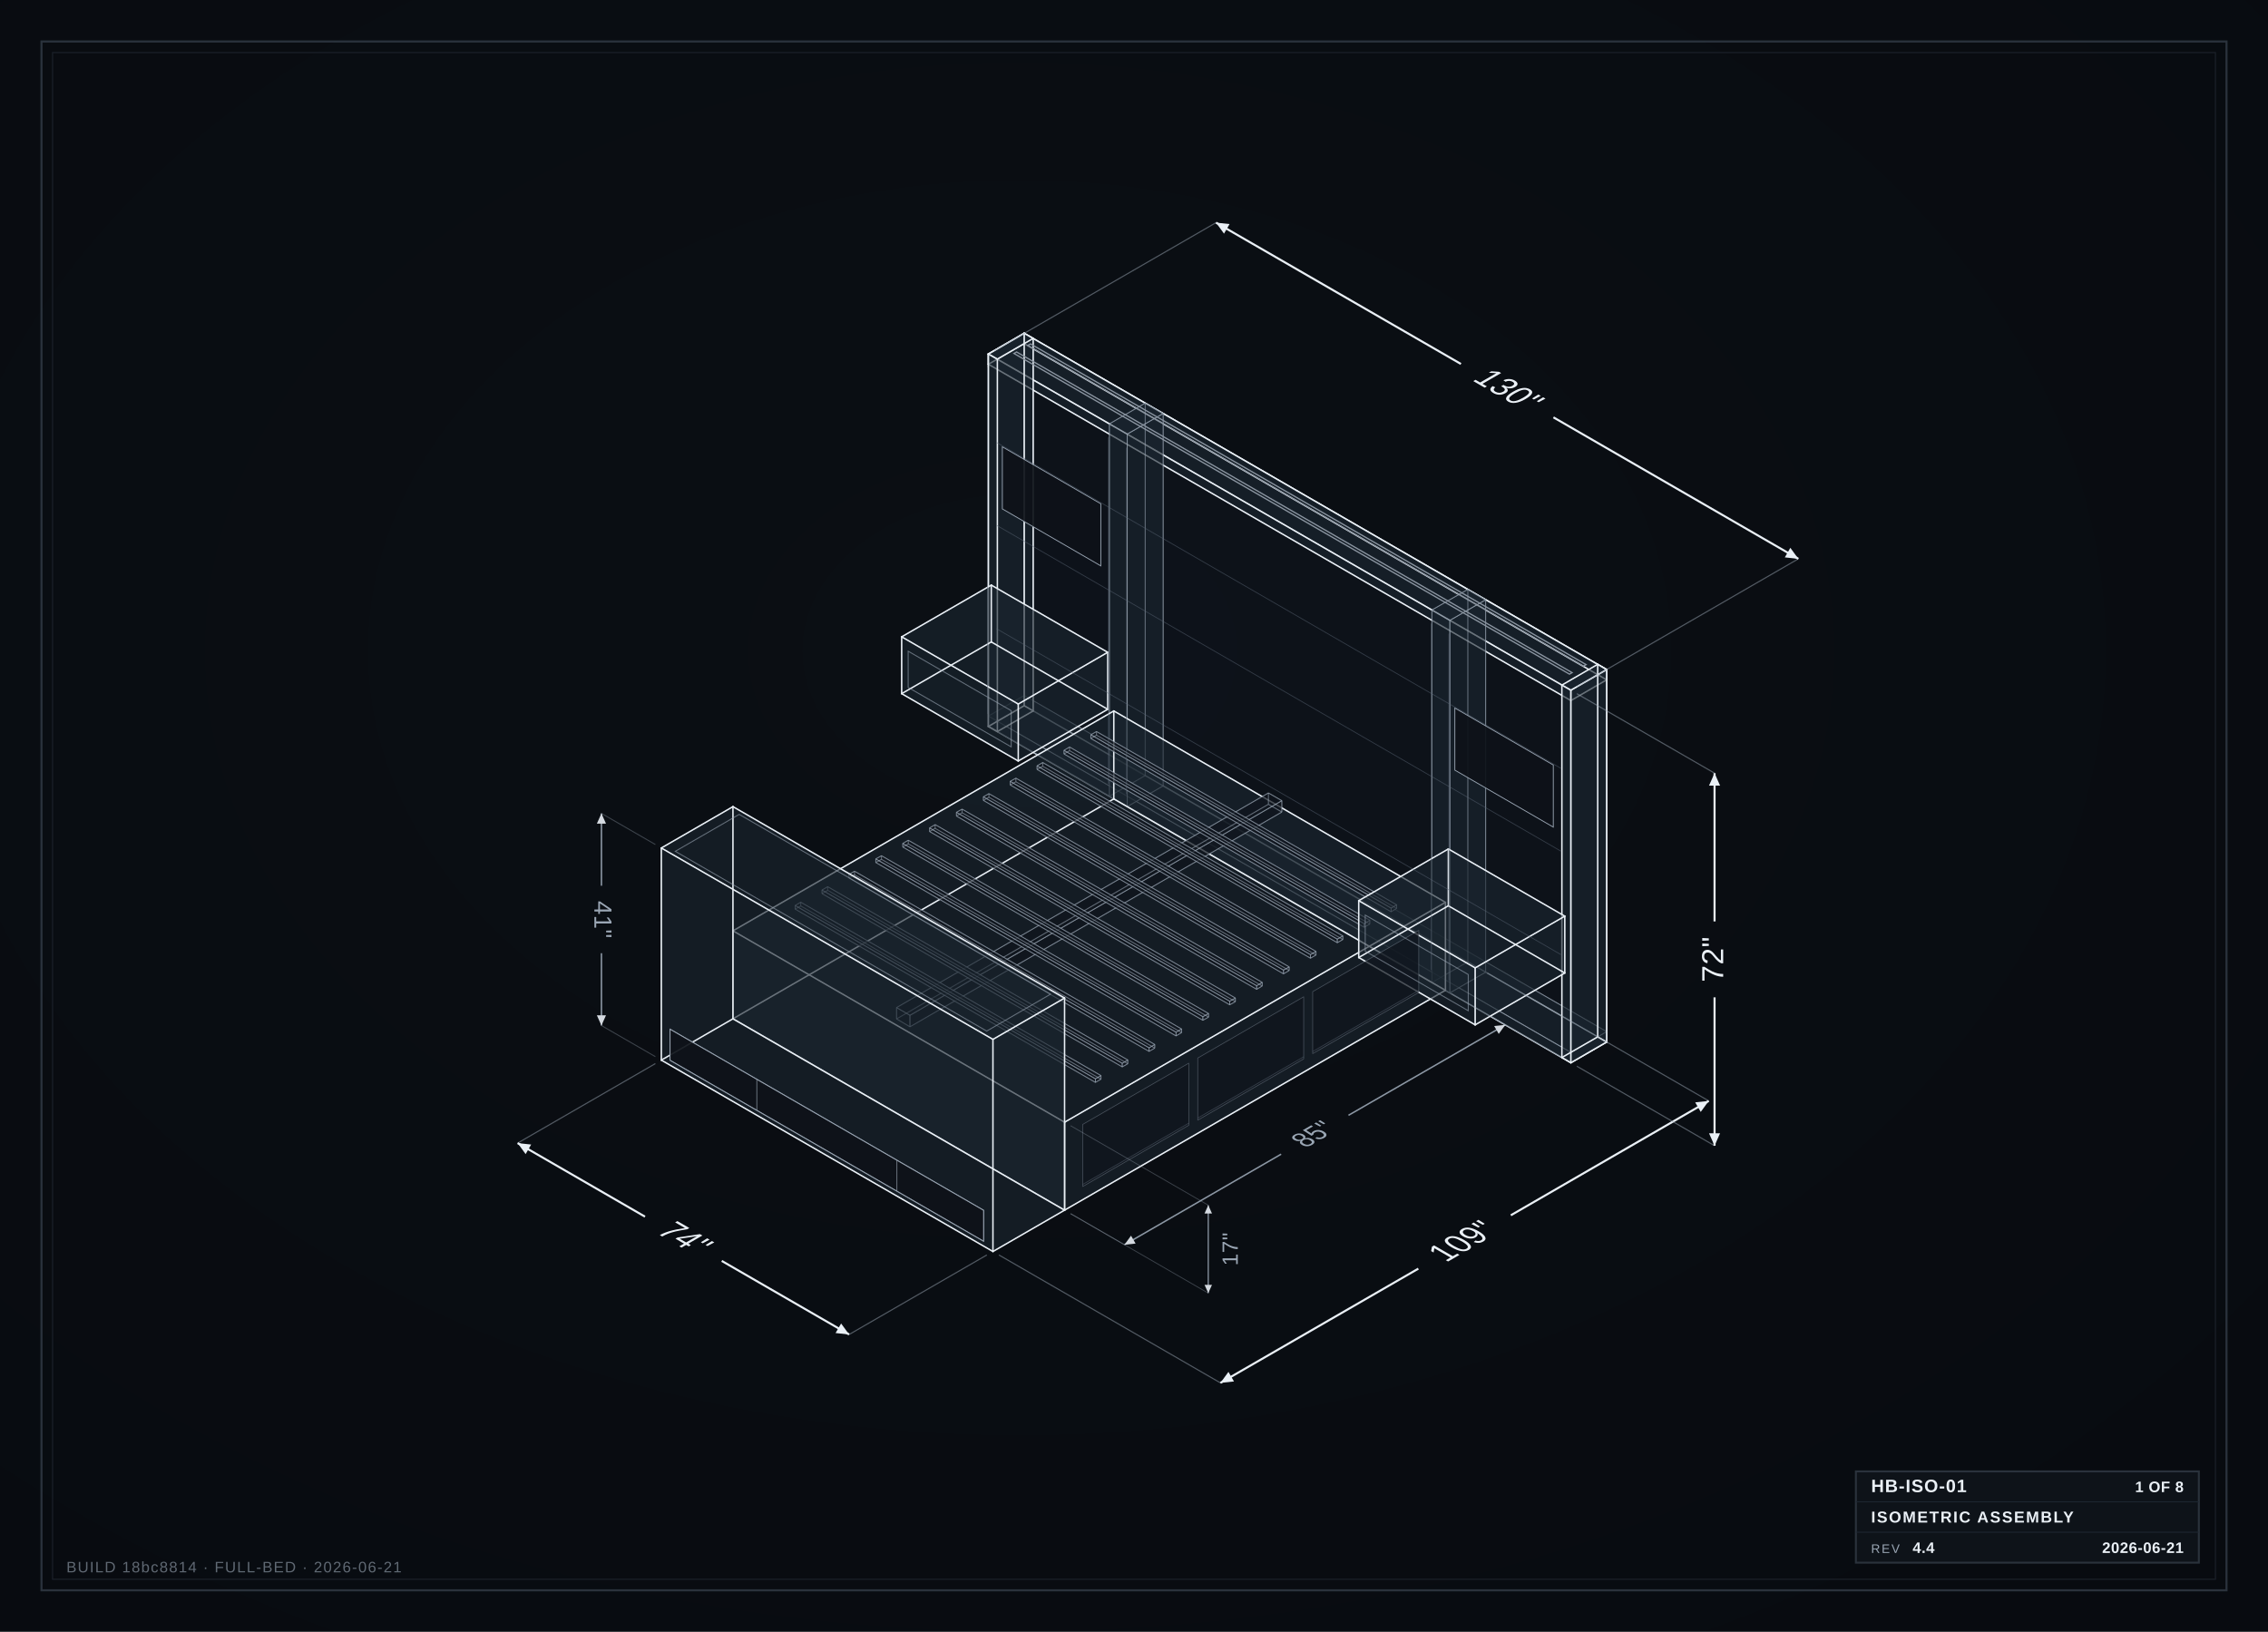
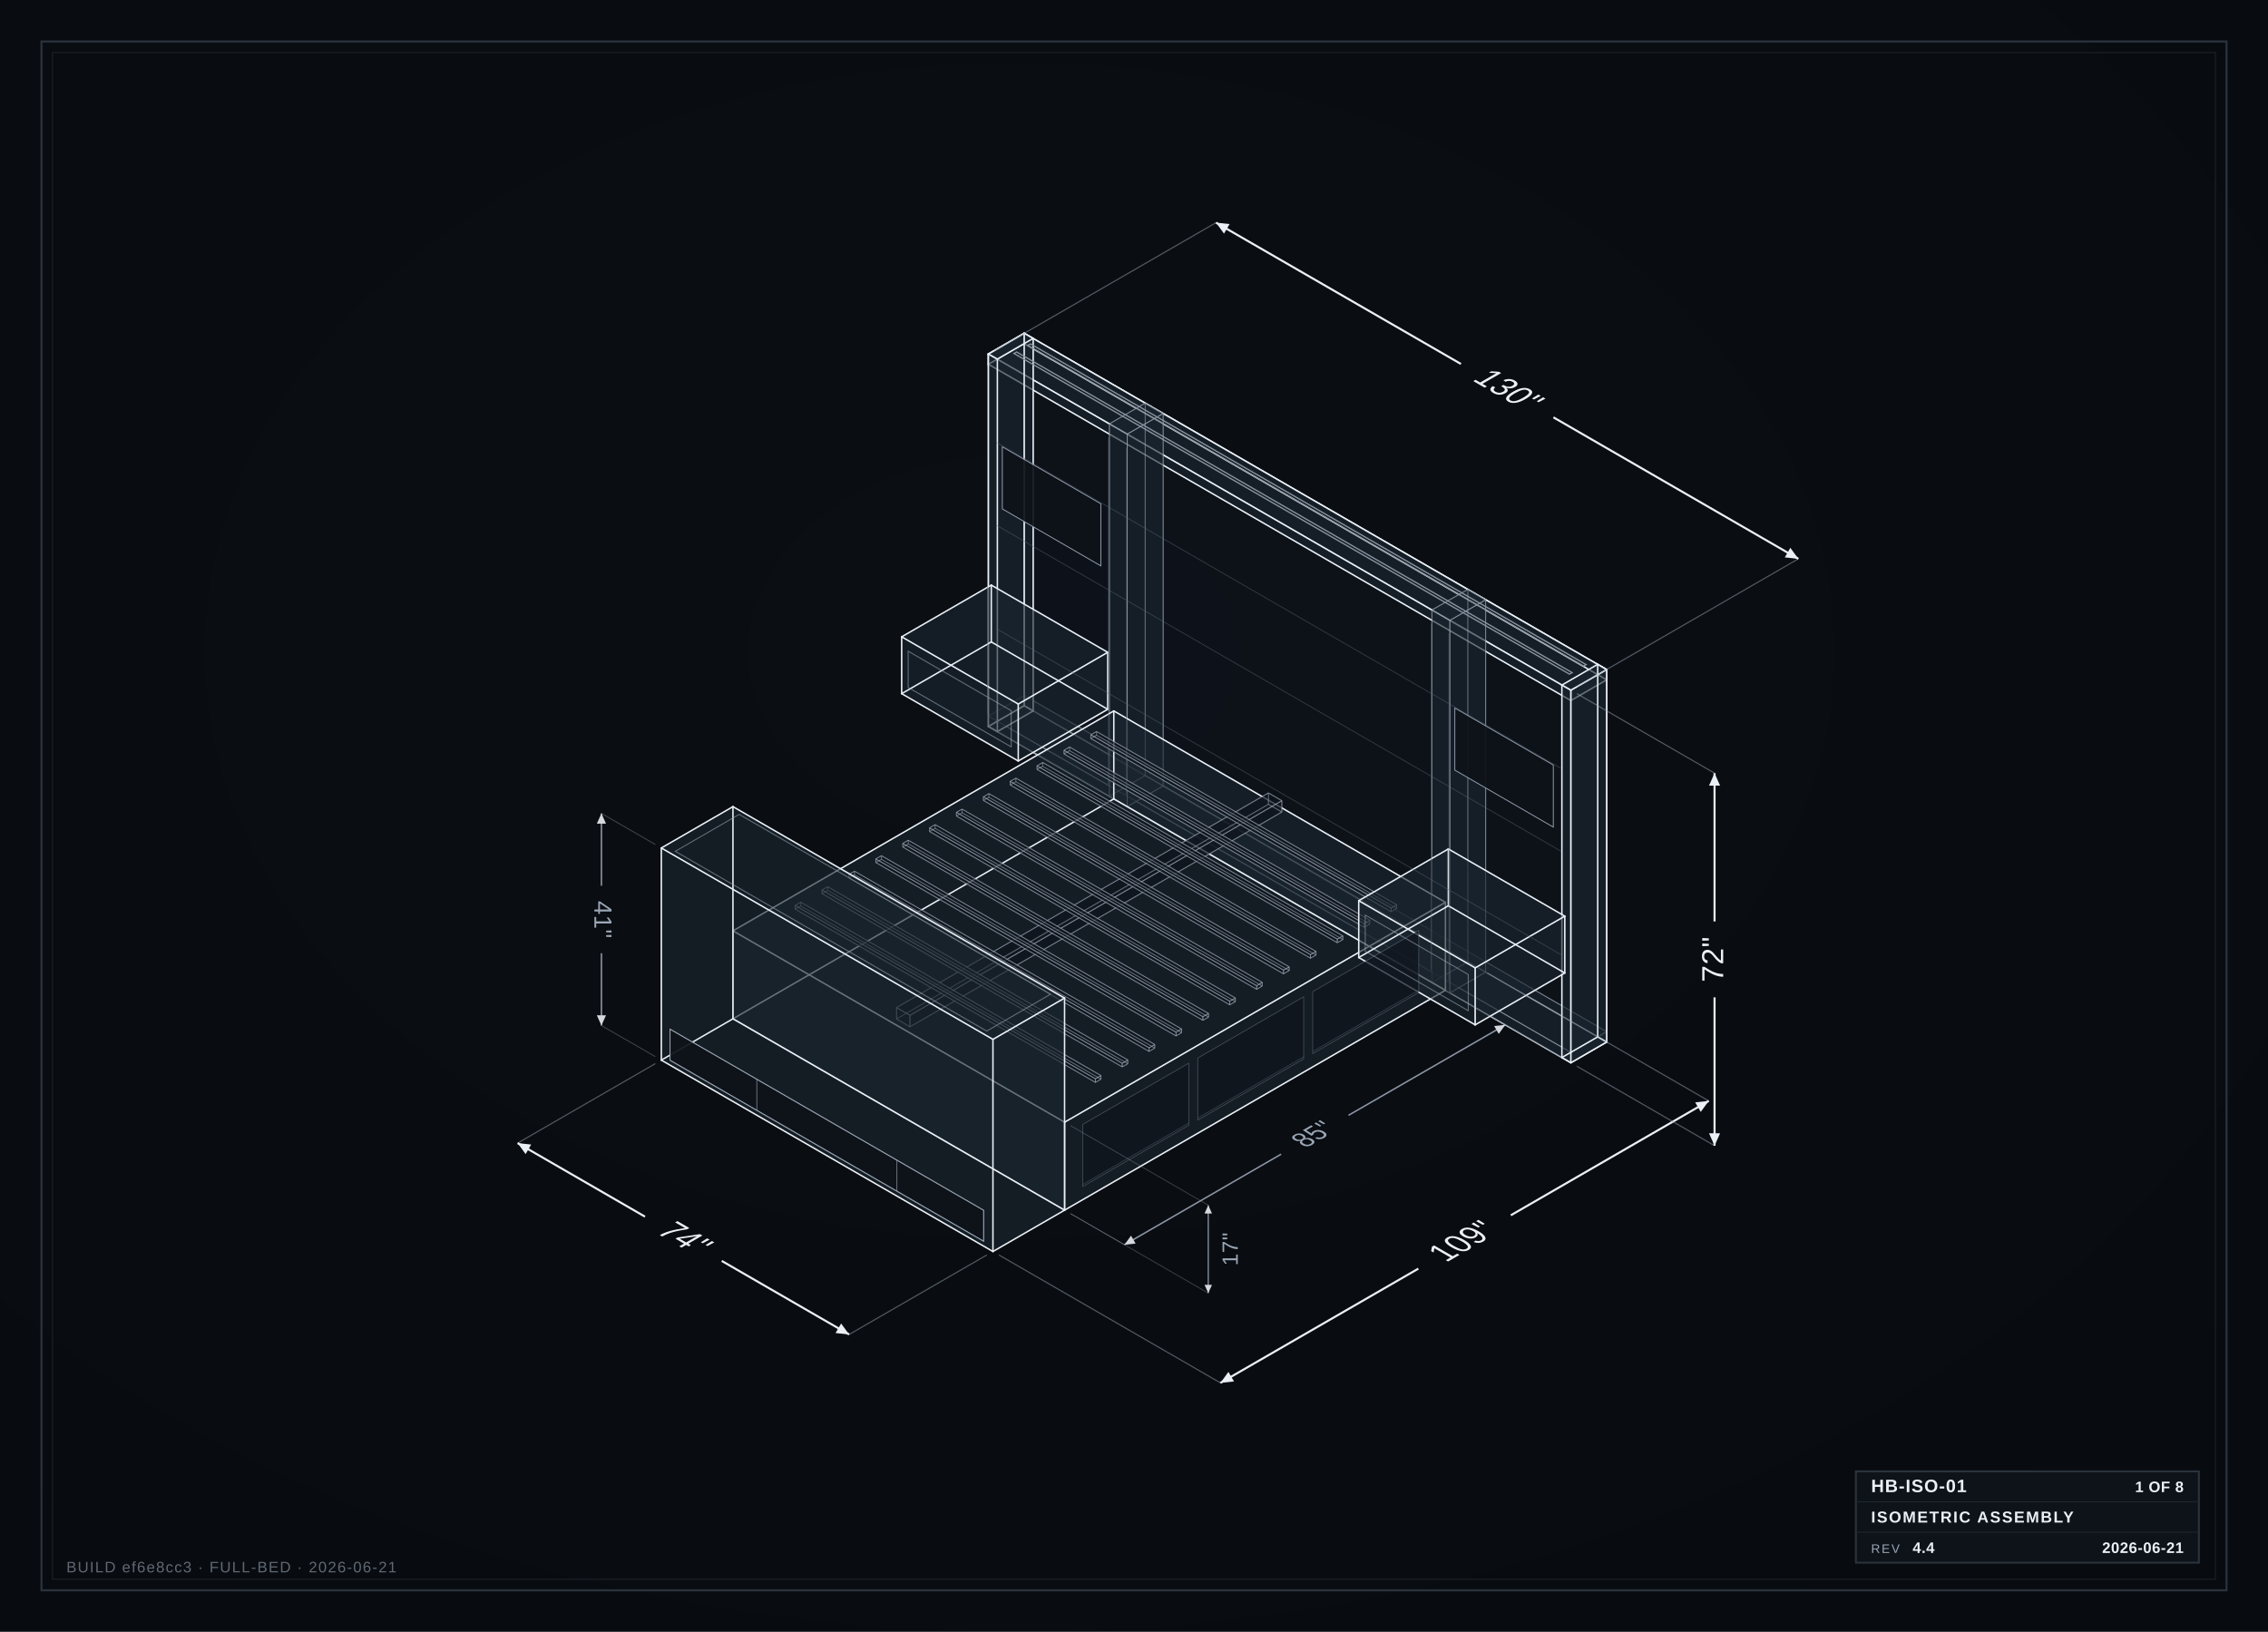
<svg xmlns="http://www.w3.org/2000/svg" viewBox="0 0 1640 1180" data-bf-class="new-world-isometric" data-bf-sheet="full-bed" data-bf-view="iso-top">
  <defs>
    <radialGradient id="bg" cx="0.45" cy="0.4" r="0.95">
      <stop offset="0" stop-color="#0B0F14" />
      <stop offset="1" stop-color="#070A0F" />
    </radialGradient>
    <marker id="dimArrow-primary" markerWidth="11" markerHeight="10" refX="9" refY="4" orient="auto-start-reverse" markerUnits="userSpaceOnUse">
      <path d="M0,0 L9,4 L0,8 Z" fill="#EAF0F6" />
    </marker>
    <marker id="dimArrow-secondary" markerWidth="9.4" markerHeight="8.6" refX="7.4" refY="3.3" orient="auto-start-reverse" markerUnits="userSpaceOnUse">
      <path d="M0,0 L7.4,3.3 L0,6.6 Z" fill="#EAF0F6" />
    </marker>
    <marker id="dimArrow-tight" markerWidth="8" markerHeight="7.4" refX="6" refY="2.7" orient="auto-start-reverse" markerUnits="userSpaceOnUse">
      <path d="M0,0 L6,2.7 L0,5.4 Z" fill="#EAF0F6" />
    </marker>
    <marker id="dimArrow-micro" markerWidth="7" markerHeight="6.4" refX="5" refY="2.2" orient="auto-start-reverse" markerUnits="userSpaceOnUse">
      <path d="M0,0 L5,2.2 L0,4.4 Z" fill="#EAF0F6" />
    </marker>
    <style>
      .face   { fill:#1B2530; fill-opacity:0.62; stroke:#9AA6B4; stroke-width:0.5; stroke-opacity:0.5; stroke-linejoin:round; }
      .faceDk { fill:#0E141C; fill-opacity:0.72; stroke:#9AA6B4; stroke-width:0.5; stroke-opacity:0.4; stroke-linejoin:round; }
      .spk    { fill:#0E1218; fill-opacity:0.92; stroke:#9AA6B4; stroke-width:0.6; }
      .metal  { fill:none; stroke:#8B95A1; stroke-width:0.9; }
      .edge   { stroke:#EAF0F6;  stroke-width:1.05; fill:none; stroke-linecap:round; stroke-linejoin:round; }
      .edgeS  { stroke:#9AA6B4; stroke-width:0.7;  fill:none; opacity:0.6; }
      .edgeF  { stroke:#5A6675; stroke-width:0.55; fill:none; opacity:0.5; }
      .explode { stroke:#9AA6B4; stroke-width:0.7; fill:none; stroke-dasharray:2 6; stroke-linecap:round; opacity:0.55; }
      .dimline-primary { stroke:#EAF0F6; stroke-width:1.5; }
      .dimline-secondary { stroke:#9AA6B4; stroke-width:1.05; opacity:0.9; }
      .dimline-tight { stroke:#9AA6B4; stroke-width:0.85; opacity:0.9; }
      .dimline-micro { stroke:#9AA6B4; stroke-width:0.7; opacity:0.9; }
      .ext-primary { stroke:#9AA6B4; stroke-width:0.8; opacity:0.5; }
      .ext-secondary { stroke:#9AA6B4; stroke-width:0.7; opacity:0.35; }
      .ext-tight { stroke:#9AA6B4; stroke-width:0.6; opacity:0.35; }
      .ext-micro { stroke:#9AA6B4; stroke-width:0.5; opacity:0.35; }
      .dimKnockout { fill:#070A0F; stroke:none; }
      /* dimension typography — the ONLY three sizes (07 §3B). The thin halo is ANTI-ALIAS support only, never
         line clearance: the dim line is broken around the number (or the number sits outside it), so no line
         ever runs beneath a glyph. */
      .dimtext { fill:#EAF0F6; font-family:"Helvetica Neue","Segoe UI",Arial,system-ui,sans-serif; letter-spacing:0.3px; paint-order:stroke; stroke:#070A0F; stroke-width:1.1px; }
      .dimP { font-size:22px; }
      .dimS { font-size:18px; fill:#9AA6B4; }
      .dimT { font-size:16px; fill:#9AA6B4; }
      .dimM { font-size:13px; fill:#9AA6B4; }
      /* COMPACT title-block typography (07 §3B): the drawing title lives ONLY here (no top sheet title); the
         title is class="ttl" so it is exempt from the descriptive-label scan and the proof's text.ttl probe. */
      .ttl   { fill:#EAF0F6;    font-family:"Helvetica Neue","Segoe UI",Arial,system-ui,sans-serif; font-size:11.5px; letter-spacing:1px; font-weight:600; }
      .tnum  { fill:#EAF0F6;    font-family:"Helvetica Neue","Segoe UI",Arial,system-ui,sans-serif; font-size:13px; letter-spacing:0.6px; font-weight:700; }
      .tlab  { fill:#9AA6B4; font-family:"Helvetica Neue","Segoe UI",Arial,system-ui,sans-serif; font-size:9px;  letter-spacing:1.1px; }
      .tval  { fill:#EAF0F6;    font-family:"Helvetica Neue","Segoe UI",Arial,system-ui,sans-serif; font-size:11px; letter-spacing:0.3px; font-weight:600; }
      .wm    { fill:#9AA6B4; font-family:"Helvetica Neue","Segoe UI",Arial,system-ui,sans-serif; font-size:11px; letter-spacing:0.8px; opacity:0.6; }
    </style>
  </defs>
  <rect x="0" y="0" width="1640" height="1180" fill="url(#bg)" />
  <rect x="30" y="30" width="1580" height="1120" fill="none" stroke="#2A323C" stroke-width="1.5" />
  <rect x="38" y="38" width="1564" height="1104" fill="none" stroke="#1A2029" stroke-width="0.8" />
  <g id="iso-model">
    <path d="M714.7,525.3 L1135.9,768.5 L1135.9,499.1 L714.7,256 Z" class="faceDk" />
    <path d="M1161.8,753.5 L1135.9,768.5 L1135.9,499.1 L1161.8,484.2 Z" class="faceDk" />
    <path d="M740.6,241 L1161.8,484.2 L1135.9,499.1 L714.7,256 Z" class="faceDk" />
    <line x1="740.6" y1="510.3" x2="1161.8" y2="753.5" class="edge" />
    <line x1="1161.8" y1="753.5" x2="1161.8" y2="484.2" class="edge" />
    <line x1="1161.8" y1="484.2" x2="740.6" y2="241" class="edge" />
    <line x1="740.6" y1="241" x2="740.6" y2="510.3" class="edge" />
    <line x1="714.7" y1="525.3" x2="1135.9" y2="768.5" class="edge" />
    <line x1="1135.9" y1="768.5" x2="1135.9" y2="499.1" class="edge" />
    <line x1="1135.9" y1="499.1" x2="714.7" y2="256" class="edge" />
    <line x1="714.7" y1="256" x2="714.7" y2="525.3" class="edge" />
    <line x1="740.6" y1="510.3" x2="714.7" y2="525.3" class="edge" />
    <line x1="1161.8" y1="753.5" x2="1135.9" y2="768.5" class="edge" />
    <line x1="1161.8" y1="484.2" x2="1135.9" y2="499.1" class="edge" />
    <line x1="740.6" y1="241" x2="714.7" y2="256" class="edge" />
    <path d="M714.7,263.4 L1135.9,506.6 L1135.9,499.1 L714.7,256 Z" class="face" />
    <path d="M1161.8,491.6 L1135.9,506.6 L1135.9,499.1 L1161.8,484.2 Z" class="face" />
    <path d="M740.6,241 L1161.8,484.2 L1135.9,499.1 L714.7,256 Z" class="face" />
    <line x1="740.6" y1="248.5" x2="1161.8" y2="491.6" class="edge" />
    <line x1="1161.8" y1="491.6" x2="1161.8" y2="484.2" class="edge" />
    <line x1="1161.8" y1="484.2" x2="740.6" y2="241" class="edge" />
    <line x1="740.6" y1="241" x2="740.6" y2="248.5" class="edge" />
    <line x1="714.7" y1="263.4" x2="1135.9" y2="506.6" class="edge" />
    <line x1="1135.9" y1="506.6" x2="1135.9" y2="499.1" class="edge" />
    <line x1="1135.9" y1="499.1" x2="714.7" y2="256" class="edge" />
    <line x1="714.7" y1="256" x2="714.7" y2="263.4" class="edge" />
    <line x1="740.6" y1="248.5" x2="714.7" y2="263.4" class="edge" />
    <line x1="1161.8" y1="491.6" x2="1135.9" y2="506.6" class="edge" />
    <line x1="1161.8" y1="484.2" x2="1135.9" y2="499.1" class="edge" />
    <line x1="740.6" y1="241" x2="714.7" y2="256" class="edge" />
    <path d="M714.7,525.3 L1135.9,768.5 L1135.9,761 L714.7,517.8 Z" class="face" />
    <path d="M1161.8,753.5 L1135.9,768.5 L1135.9,761 L1161.8,746 Z" class="face" />
    <path d="M740.6,502.9 L1161.8,746 L1135.9,761 L714.7,517.8 Z" class="face" />
    <line x1="740.6" y1="510.3" x2="1161.8" y2="753.5" class="edgeS" />
    <line x1="1161.8" y1="753.5" x2="1161.8" y2="746" class="edgeS" />
    <line x1="1161.8" y1="746" x2="740.6" y2="502.9" class="edgeS" />
    <line x1="740.6" y1="502.9" x2="740.6" y2="510.3" class="edgeS" />
    <line x1="714.7" y1="525.3" x2="1135.9" y2="768.5" class="edgeS" />
    <line x1="1135.9" y1="768.5" x2="1135.9" y2="761" class="edgeS" />
    <line x1="1135.9" y1="761" x2="714.7" y2="517.8" class="edgeS" />
    <line x1="714.7" y1="517.8" x2="714.7" y2="525.3" class="edgeS" />
    <line x1="740.6" y1="510.3" x2="714.7" y2="525.3" class="edgeS" />
    <line x1="1161.8" y1="753.5" x2="1135.9" y2="768.5" class="edgeS" />
    <line x1="1161.8" y1="746" x2="1135.9" y2="761" class="edgeS" />
    <line x1="740.6" y1="502.9" x2="714.7" y2="517.8" class="edgeS" />
    <path d="M714.7,525.3 L721.2,529 L721.2,259.7 L714.7,256 Z" class="face" />
    <path d="M747.1,514.1 L721.2,529 L721.2,259.7 L747.1,244.7 Z" class="face" />
    <path d="M740.6,241 L747.1,244.7 L721.2,259.7 L714.7,256 Z" class="face" />
    <line x1="740.6" y1="510.3" x2="747.1" y2="514.1" class="edge" />
    <line x1="747.1" y1="514.1" x2="747.1" y2="244.7" class="edge" />
    <line x1="747.1" y1="244.7" x2="740.6" y2="241" class="edge" />
    <line x1="740.6" y1="241" x2="740.6" y2="510.3" class="edge" />
    <line x1="714.7" y1="525.3" x2="721.2" y2="529" class="edge" />
    <line x1="721.2" y1="529" x2="721.2" y2="259.7" class="edge" />
    <line x1="721.2" y1="259.7" x2="714.7" y2="256" class="edge" />
    <line x1="714.7" y1="256" x2="714.7" y2="525.3" class="edge" />
    <line x1="740.6" y1="510.3" x2="714.7" y2="525.3" class="edge" />
    <line x1="747.1" y1="514.1" x2="721.2" y2="529" class="edge" />
    <line x1="747.1" y1="244.7" x2="721.2" y2="259.7" class="edge" />
    <line x1="740.6" y1="241" x2="714.7" y2="256" class="edge" />
    <path d="M1129.4,764.7 L1135.9,768.5 L1135.9,499.1 L1129.4,495.4 Z" class="face" />
    <path d="M1161.8,753.5 L1135.9,768.5 L1135.9,499.1 L1161.8,484.2 Z" class="face" />
    <path d="M1155.3,480.4 L1161.8,484.2 L1135.9,499.1 L1129.4,495.4 Z" class="face" />
    <line x1="1155.3" y1="749.8" x2="1161.8" y2="753.5" class="edge" />
    <line x1="1161.8" y1="753.5" x2="1161.8" y2="484.2" class="edge" />
    <line x1="1161.8" y1="484.2" x2="1155.3" y2="480.4" class="edge" />
    <line x1="1155.3" y1="480.4" x2="1155.3" y2="749.8" class="edge" />
    <line x1="1129.4" y1="764.7" x2="1135.9" y2="768.5" class="edge" />
    <line x1="1135.9" y1="768.5" x2="1135.9" y2="499.1" class="edge" />
    <line x1="1135.9" y1="499.1" x2="1129.4" y2="495.4" class="edge" />
    <line x1="1129.4" y1="495.4" x2="1129.4" y2="764.7" class="edge" />
    <line x1="1155.3" y1="749.8" x2="1129.4" y2="764.7" class="edge" />
    <line x1="1161.8" y1="753.5" x2="1135.9" y2="768.5" class="edge" />
    <line x1="1161.8" y1="484.2" x2="1135.9" y2="499.1" class="edge" />
    <line x1="1155.3" y1="480.4" x2="1129.4" y2="495.4" class="edge" />
    <path d="M802.2,575.8 L815.1,583.3 L815.1,313.9 L802.2,306.5 Z" class="face" />
    <path d="M841.1,568.3 L815.1,583.3 L815.1,313.9 L841.1,299 Z" class="face" />
    <path d="M828.1,291.5 L841.1,299 L815.1,313.9 L802.2,306.5 Z" class="face" />
    <line x1="828.1" y1="560.8" x2="841.1" y2="568.3" class="edgeS" />
    <line x1="841.1" y1="568.3" x2="841.1" y2="299" class="edgeS" />
    <line x1="841.1" y1="299" x2="828.1" y2="291.5" class="edgeS" />
    <line x1="828.1" y1="291.5" x2="828.1" y2="560.8" class="edgeS" />
    <line x1="802.2" y1="575.8" x2="815.1" y2="583.3" class="edgeS" />
    <line x1="815.1" y1="583.3" x2="815.1" y2="313.9" class="edgeS" />
    <line x1="815.1" y1="313.9" x2="802.2" y2="306.5" class="edgeS" />
    <line x1="802.2" y1="306.5" x2="802.2" y2="575.8" class="edgeS" />
    <line x1="828.1" y1="560.8" x2="802.2" y2="575.8" class="edgeS" />
    <line x1="841.1" y1="568.3" x2="815.1" y2="583.3" class="edgeS" />
    <line x1="841.1" y1="299" x2="815.1" y2="313.9" class="edgeS" />
    <line x1="828.1" y1="291.5" x2="802.2" y2="306.5" class="edgeS" />
    <path d="M1035.4,710.5 L1048.4,718 L1048.4,448.6 L1035.4,441.1 Z" class="face" />
    <path d="M1074.3,703 L1048.4,718 L1048.4,448.6 L1074.3,433.7 Z" class="face" />
    <path d="M1061.4,426.2 L1074.3,433.7 L1048.4,448.6 L1035.4,441.1 Z" class="face" />
    <line x1="1061.4" y1="695.5" x2="1074.3" y2="703" class="edgeS" />
    <line x1="1074.3" y1="703" x2="1074.3" y2="433.7" class="edgeS" />
    <line x1="1074.3" y1="433.7" x2="1061.4" y2="426.2" class="edgeS" />
    <line x1="1061.4" y1="426.2" x2="1061.4" y2="695.5" class="edgeS" />
    <line x1="1035.4" y1="710.5" x2="1048.4" y2="718" class="edgeS" />
    <line x1="1048.4" y1="718" x2="1048.4" y2="448.6" class="edgeS" />
    <line x1="1048.4" y1="448.6" x2="1035.4" y2="441.1" class="edgeS" />
    <line x1="1035.4" y1="441.1" x2="1035.4" y2="710.5" class="edgeS" />
    <line x1="1061.4" y1="695.5" x2="1035.4" y2="710.5" class="edgeS" />
    <line x1="1074.3" y1="703" x2="1048.4" y2="718" class="edgeS" />
    <line x1="1074.3" y1="433.7" x2="1048.4" y2="448.6" class="edgeS" />
    <line x1="1061.4" y1="426.2" x2="1035.4" y2="441.1" class="edgeS" />
    <path d="M530,736.7 L769.8,875.1 L769.8,811.5 L530,673.1 Z" class="face" />
    <path d="M1045.2,716.1 L769.8,875.1 L769.8,811.5 L1045.2,652.5 Z" class="face" />
    <path d="M805.4,514.1 L1045.2,652.5 L769.8,811.5 L530,673.1 Z" class="face" />
    <line x1="805.4" y1="577.7" x2="1045.2" y2="716.1" class="edge" />
    <line x1="1045.2" y1="716.1" x2="1045.2" y2="652.5" class="edge" />
    <line x1="1045.2" y1="652.5" x2="805.4" y2="514.1" class="edge" />
    <line x1="805.4" y1="514.1" x2="805.4" y2="577.7" class="edge" />
    <line x1="530" y1="736.7" x2="769.8" y2="875.1" class="edge" />
    <line x1="769.8" y1="875.1" x2="769.8" y2="811.5" class="edge" />
    <line x1="769.8" y1="811.5" x2="530" y2="673.1" class="edge" />
    <line x1="530" y1="673.1" x2="530" y2="736.7" class="edge" />
    <line x1="805.4" y1="577.7" x2="530" y2="736.7" class="edge" />
    <line x1="1045.2" y1="716.1" x2="769.8" y2="875.1" class="edge" />
    <line x1="1045.2" y1="652.5" x2="769.8" y2="811.5" class="edge" />
    <line x1="805.4" y1="514.1" x2="530" y2="673.1" class="edge" />
    <path d="M648.3,736.8 L658,742.5 L658,734.2 L648.3,728.6 Z" class="faceDk" />
    <path d="M926.9,587.2 L658,742.5 L658,734.2 L926.9,579 Z" class="faceDk" />
    <path d="M917.2,573.4 L926.9,579 L658,734.2 L648.3,728.6 Z" class="faceDk" />
    <line x1="917.2" y1="581.6" x2="926.9" y2="587.2" class="edgeS" />
    <line x1="926.9" y1="587.2" x2="926.9" y2="579" class="edgeS" />
    <line x1="926.9" y1="579" x2="917.2" y2="573.4" class="edgeS" />
    <line x1="917.2" y1="573.4" x2="917.2" y2="581.6" class="edgeS" />
    <line x1="648.3" y1="736.8" x2="658" y2="742.5" class="edgeS" />
    <line x1="658" y1="742.5" x2="658" y2="734.2" class="edgeS" />
    <line x1="658" y1="734.2" x2="648.3" y2="728.6" class="edgeS" />
    <line x1="648.3" y1="728.6" x2="648.3" y2="736.8" class="edgeS" />
    <line x1="917.2" y1="581.6" x2="648.3" y2="736.8" class="edgeS" />
    <line x1="926.9" y1="587.2" x2="658" y2="742.5" class="edgeS" />
    <line x1="926.9" y1="579" x2="658" y2="734.2" class="edgeS" />
    <line x1="917.2" y1="573.4" x2="648.3" y2="728.6" class="edgeS" />
    <path d="M788.8,534 L1005.9,659.3 L1005.9,656.7 L788.8,531.3 Z" class="faceDk" />
    <path d="M1009.9,656.9 L1005.9,659.3 L1005.9,656.7 L1009.9,654.3 Z" class="faceDk" />
    <path d="M792.9,529 L1009.9,654.3 L1005.9,656.7 L788.8,531.3 Z" class="faceDk" />
    <line x1="792.9" y1="531.6" x2="1009.9" y2="656.9" class="edgeS" />
    <line x1="1009.9" y1="656.9" x2="1009.9" y2="654.3" class="edgeS" />
    <line x1="1009.9" y1="654.3" x2="792.9" y2="529" class="edgeS" />
    <line x1="792.9" y1="529" x2="792.9" y2="531.6" class="edgeS" />
    <line x1="788.8" y1="534" x2="1005.9" y2="659.3" class="edgeS" />
    <line x1="1005.9" y1="659.3" x2="1005.9" y2="656.7" class="edgeS" />
    <line x1="1005.9" y1="656.7" x2="788.8" y2="531.3" class="edgeS" />
    <line x1="788.8" y1="531.3" x2="788.8" y2="534" class="edgeS" />
    <line x1="792.9" y1="531.6" x2="788.8" y2="534" class="edgeS" />
    <line x1="1009.9" y1="656.9" x2="1005.9" y2="659.3" class="edgeS" />
    <line x1="1009.9" y1="654.3" x2="1005.9" y2="656.7" class="edgeS" />
    <line x1="792.9" y1="529" x2="788.8" y2="531.3" class="edgeS" />
    <path d="M769.4,545.2 L986.4,670.5 L986.4,667.9 L769.4,542.6 Z" class="faceDk" />
    <path d="M990.5,668.2 L986.4,670.5 L986.4,667.9 L990.5,665.5 Z" class="faceDk" />
    <path d="M773.4,540.2 L990.5,665.5 L986.4,667.9 L769.4,542.6 Z" class="faceDk" />
    <line x1="773.4" y1="542.8" x2="990.5" y2="668.2" class="edgeS" />
    <line x1="990.5" y1="668.2" x2="990.5" y2="665.5" class="edgeS" />
    <line x1="990.5" y1="665.5" x2="773.4" y2="540.2" class="edgeS" />
    <line x1="773.4" y1="540.2" x2="773.4" y2="542.8" class="edgeS" />
    <line x1="769.4" y1="545.2" x2="986.4" y2="670.5" class="edgeS" />
    <line x1="986.4" y1="670.5" x2="986.4" y2="667.9" class="edgeS" />
    <line x1="986.4" y1="667.9" x2="769.4" y2="542.6" class="edgeS" />
    <line x1="769.4" y1="542.6" x2="769.4" y2="545.2" class="edgeS" />
    <line x1="773.4" y1="542.8" x2="769.4" y2="545.2" class="edgeS" />
    <line x1="990.5" y1="668.2" x2="986.4" y2="670.5" class="edgeS" />
    <line x1="990.5" y1="665.5" x2="986.4" y2="667.9" class="edgeS" />
    <line x1="773.4" y1="540.2" x2="769.4" y2="542.6" class="edgeS" />
    <path d="M749.9,556.4 L967,681.7 L967,679.1 L749.9,553.8 Z" class="faceDk" />
    <path d="M971,679.4 L967,681.7 L967,679.1 L971,676.8 Z" class="faceDk" />
    <path d="M754,551.4 L971,676.8 L967,679.1 L749.9,553.8 Z" class="faceDk" />
    <line x1="754" y1="554.1" x2="971" y2="679.4" class="edgeS" />
    <line x1="971" y1="679.4" x2="971" y2="676.8" class="edgeS" />
    <line x1="971" y1="676.8" x2="754" y2="551.4" class="edgeS" />
    <line x1="754" y1="551.4" x2="754" y2="554.1" class="edgeS" />
    <line x1="749.9" y1="556.4" x2="967" y2="681.7" class="edgeS" />
    <line x1="967" y1="681.7" x2="967" y2="679.1" class="edgeS" />
    <line x1="967" y1="679.1" x2="749.9" y2="553.8" class="edgeS" />
    <line x1="749.9" y1="553.8" x2="749.9" y2="556.4" class="edgeS" />
    <line x1="754" y1="554.1" x2="749.9" y2="556.4" class="edgeS" />
    <line x1="971" y1="679.4" x2="967" y2="681.7" class="edgeS" />
    <line x1="971" y1="676.8" x2="967" y2="679.1" class="edgeS" />
    <line x1="754" y1="551.4" x2="749.9" y2="553.8" class="edgeS" />
    <path d="M730.5,567.6 L947.6,692.9 L947.6,690.3 L730.5,565 Z" class="faceDk" />
    <path d="M951.6,690.6 L947.6,692.9 L947.6,690.3 L951.6,688 Z" class="faceDk" />
    <path d="M734.6,562.7 L951.6,688 L947.6,690.3 L730.5,565 Z" class="faceDk" />
    <line x1="734.6" y1="565.3" x2="951.6" y2="690.6" class="edgeS" />
    <line x1="951.6" y1="690.6" x2="951.6" y2="688" class="edgeS" />
    <line x1="951.6" y1="688" x2="734.6" y2="562.7" class="edgeS" />
    <line x1="734.6" y1="562.7" x2="734.6" y2="565.3" class="edgeS" />
    <line x1="730.5" y1="567.6" x2="947.6" y2="692.9" class="edgeS" />
    <line x1="947.6" y1="692.9" x2="947.6" y2="690.3" class="edgeS" />
    <line x1="947.6" y1="690.3" x2="730.5" y2="565" class="edgeS" />
    <line x1="730.5" y1="565" x2="730.5" y2="567.6" class="edgeS" />
    <line x1="734.6" y1="565.3" x2="730.5" y2="567.6" class="edgeS" />
    <line x1="951.6" y1="690.6" x2="947.6" y2="692.9" class="edgeS" />
    <line x1="951.6" y1="688" x2="947.6" y2="690.3" class="edgeS" />
    <line x1="734.6" y1="562.7" x2="730.5" y2="565" class="edgeS" />
    <path d="M711.1,578.8 L928.1,704.2 L928.1,701.5 L711.1,576.2 Z" class="faceDk" />
    <path d="M932.2,701.8 L928.1,704.2 L928.1,701.5 L932.2,699.2 Z" class="faceDk" />
    <path d="M715.1,573.9 L932.2,699.2 L928.1,701.5 L711.1,576.2 Z" class="faceDk" />
    <line x1="715.1" y1="576.5" x2="932.2" y2="701.8" class="edgeS" />
    <line x1="932.2" y1="701.8" x2="932.2" y2="699.2" class="edgeS" />
    <line x1="932.2" y1="699.2" x2="715.1" y2="573.9" class="edgeS" />
    <line x1="715.1" y1="573.9" x2="715.1" y2="576.5" class="edgeS" />
    <line x1="711.1" y1="578.8" x2="928.1" y2="704.2" class="edgeS" />
    <line x1="928.1" y1="704.2" x2="928.1" y2="701.5" class="edgeS" />
    <line x1="928.1" y1="701.5" x2="711.1" y2="576.2" class="edgeS" />
    <line x1="711.1" y1="576.2" x2="711.1" y2="578.8" class="edgeS" />
    <line x1="715.1" y1="576.5" x2="711.1" y2="578.8" class="edgeS" />
    <line x1="932.2" y1="701.8" x2="928.1" y2="704.2" class="edgeS" />
    <line x1="932.2" y1="699.2" x2="928.1" y2="701.5" class="edgeS" />
    <line x1="715.1" y1="573.9" x2="711.1" y2="576.2" class="edgeS" />
    <path d="M691.6,590.1 L908.7,715.4 L908.7,712.8 L691.6,587.4 Z" class="faceDk" />
    <path d="M912.7,713 L908.7,715.4 L908.7,712.8 L912.7,710.4 Z" class="faceDk" />
    <path d="M695.7,585.1 L912.7,710.4 L908.7,712.8 L691.6,587.4 Z" class="faceDk" />
    <line x1="695.7" y1="587.7" x2="912.7" y2="713" class="edgeS" />
    <line x1="912.7" y1="713" x2="912.7" y2="710.4" class="edgeS" />
    <line x1="912.7" y1="710.4" x2="695.7" y2="585.1" class="edgeS" />
    <line x1="695.7" y1="585.1" x2="695.7" y2="587.7" class="edgeS" />
    <line x1="691.6" y1="590.1" x2="908.7" y2="715.4" class="edgeS" />
    <line x1="908.7" y1="715.4" x2="908.7" y2="712.8" class="edgeS" />
    <line x1="908.7" y1="712.8" x2="691.6" y2="587.4" class="edgeS" />
    <line x1="691.6" y1="587.4" x2="691.6" y2="590.1" class="edgeS" />
    <line x1="695.7" y1="587.7" x2="691.6" y2="590.1" class="edgeS" />
    <line x1="912.7" y1="713" x2="908.7" y2="715.4" class="edgeS" />
    <line x1="912.7" y1="710.4" x2="908.7" y2="712.8" class="edgeS" />
    <line x1="695.7" y1="585.1" x2="691.6" y2="587.4" class="edgeS" />
    <path d="M672.2,601.3 L889.2,726.6 L889.2,724 L672.2,598.7 Z" class="faceDk" />
    <path d="M893.3,724.3 L889.2,726.6 L889.2,724 L893.3,721.7 Z" class="faceDk" />
    <path d="M676.2,596.3 L893.3,721.7 L889.2,724 L672.2,598.7 Z" class="faceDk" />
    <line x1="676.2" y1="599" x2="893.3" y2="724.3" class="edgeS" />
    <line x1="893.3" y1="724.3" x2="893.3" y2="721.7" class="edgeS" />
    <line x1="893.3" y1="721.7" x2="676.2" y2="596.3" class="edgeS" />
    <line x1="676.2" y1="596.3" x2="676.2" y2="599" class="edgeS" />
    <line x1="672.2" y1="601.3" x2="889.2" y2="726.6" class="edgeS" />
    <line x1="889.2" y1="726.6" x2="889.2" y2="724" class="edgeS" />
    <line x1="889.2" y1="724" x2="672.2" y2="598.7" class="edgeS" />
    <line x1="672.2" y1="598.7" x2="672.2" y2="601.3" class="edgeS" />
    <line x1="676.2" y1="599" x2="672.2" y2="601.3" class="edgeS" />
    <line x1="893.3" y1="724.3" x2="889.2" y2="726.6" class="edgeS" />
    <line x1="893.3" y1="721.7" x2="889.2" y2="724" class="edgeS" />
    <line x1="676.2" y1="596.3" x2="672.2" y2="598.7" class="edgeS" />
    <path d="M652.8,612.5 L869.8,737.8 L869.8,735.2 L652.8,609.9 Z" class="faceDk" />
    <path d="M873.9,735.5 L869.8,737.8 L869.8,735.2 L873.9,732.9 Z" class="faceDk" />
    <path d="M656.8,607.6 L873.9,732.9 L869.8,735.2 L652.8,609.9 Z" class="faceDk" />
    <line x1="656.8" y1="610.2" x2="873.9" y2="735.5" class="edgeS" />
    <line x1="873.9" y1="735.5" x2="873.9" y2="732.9" class="edgeS" />
    <line x1="873.9" y1="732.9" x2="656.8" y2="607.6" class="edgeS" />
    <line x1="656.8" y1="607.6" x2="656.8" y2="610.2" class="edgeS" />
    <line x1="652.8" y1="612.5" x2="869.8" y2="737.8" class="edgeS" />
    <line x1="869.8" y1="737.8" x2="869.8" y2="735.2" class="edgeS" />
    <line x1="869.8" y1="735.2" x2="652.8" y2="609.9" class="edgeS" />
    <line x1="652.8" y1="609.9" x2="652.8" y2="612.5" class="edgeS" />
    <line x1="656.8" y1="610.2" x2="652.8" y2="612.5" class="edgeS" />
    <line x1="873.9" y1="735.5" x2="869.8" y2="737.8" class="edgeS" />
    <line x1="873.9" y1="732.9" x2="869.8" y2="735.2" class="edgeS" />
    <line x1="656.8" y1="607.6" x2="652.8" y2="609.9" class="edgeS" />
    <path d="M633.3,623.7 L850.4,749.1 L850.4,746.4 L633.3,621.1 Z" class="faceDk" />
    <path d="M854.4,746.7 L850.4,749.1 L850.4,746.4 L854.4,744.1 Z" class="faceDk" />
    <path d="M637.4,618.8 L854.4,744.1 L850.4,746.4 L633.3,621.1 Z" class="faceDk" />
    <line x1="637.4" y1="621.4" x2="854.4" y2="746.7" class="edgeS" />
    <line x1="854.4" y1="746.7" x2="854.4" y2="744.1" class="edgeS" />
    <line x1="854.4" y1="744.1" x2="637.4" y2="618.8" class="edgeS" />
    <line x1="637.4" y1="618.8" x2="637.4" y2="621.4" class="edgeS" />
    <line x1="633.3" y1="623.7" x2="850.4" y2="749.1" class="edgeS" />
    <line x1="850.4" y1="749.1" x2="850.4" y2="746.4" class="edgeS" />
    <line x1="850.4" y1="746.4" x2="633.3" y2="621.1" class="edgeS" />
    <line x1="633.3" y1="621.1" x2="633.3" y2="623.7" class="edgeS" />
    <line x1="637.4" y1="621.4" x2="633.3" y2="623.7" class="edgeS" />
    <line x1="854.4" y1="746.7" x2="850.4" y2="749.1" class="edgeS" />
    <line x1="854.4" y1="744.1" x2="850.4" y2="746.4" class="edgeS" />
    <line x1="637.4" y1="618.8" x2="633.3" y2="621.1" class="edgeS" />
    <path d="M613.9,635 L830.9,760.3 L830.9,757.7 L613.9,632.3 Z" class="faceDk" />
    <path d="M835,757.9 L830.9,760.3 L830.9,757.7 L835,755.3 Z" class="faceDk" />
    <path d="M617.9,630 L835,755.3 L830.9,757.7 L613.9,632.3 Z" class="faceDk" />
    <line x1="617.9" y1="632.6" x2="835" y2="757.9" class="edgeS" />
    <line x1="835" y1="757.9" x2="835" y2="755.3" class="edgeS" />
    <line x1="835" y1="755.3" x2="617.9" y2="630" class="edgeS" />
    <line x1="617.9" y1="630" x2="617.9" y2="632.6" class="edgeS" />
    <line x1="613.9" y1="635" x2="830.9" y2="760.3" class="edgeS" />
    <line x1="830.9" y1="760.3" x2="830.9" y2="757.7" class="edgeS" />
    <line x1="830.9" y1="757.7" x2="613.9" y2="632.3" class="edgeS" />
    <line x1="613.9" y1="632.3" x2="613.9" y2="635" class="edgeS" />
    <line x1="617.9" y1="632.6" x2="613.9" y2="635" class="edgeS" />
    <line x1="835" y1="757.9" x2="830.9" y2="760.3" class="edgeS" />
    <line x1="835" y1="755.3" x2="830.9" y2="757.7" class="edgeS" />
    <line x1="617.9" y1="630" x2="613.9" y2="632.3" class="edgeS" />
    <path d="M594.4,646.2 L811.5,771.5 L811.5,768.9 L594.4,643.6 Z" class="faceDk" />
    <path d="M815.5,769.2 L811.5,771.5 L811.5,768.9 L815.5,766.5 Z" class="faceDk" />
    <path d="M598.5,641.2 L815.5,766.5 L811.5,768.9 L594.4,643.6 Z" class="faceDk" />
    <line x1="598.5" y1="643.8" x2="815.5" y2="769.2" class="edgeS" />
    <line x1="815.5" y1="769.2" x2="815.5" y2="766.5" class="edgeS" />
    <line x1="815.5" y1="766.5" x2="598.5" y2="641.2" class="edgeS" />
    <line x1="598.5" y1="641.2" x2="598.5" y2="643.8" class="edgeS" />
    <line x1="594.4" y1="646.2" x2="811.5" y2="771.5" class="edgeS" />
    <line x1="811.5" y1="771.5" x2="811.5" y2="768.9" class="edgeS" />
    <line x1="811.5" y1="768.9" x2="594.4" y2="643.6" class="edgeS" />
    <line x1="594.4" y1="643.6" x2="594.4" y2="646.2" class="edgeS" />
    <line x1="598.5" y1="643.8" x2="594.4" y2="646.2" class="edgeS" />
    <line x1="815.5" y1="769.2" x2="811.5" y2="771.5" class="edgeS" />
    <line x1="815.5" y1="766.5" x2="811.5" y2="768.9" class="edgeS" />
    <line x1="598.5" y1="641.2" x2="594.4" y2="643.6" class="edgeS" />
    <path d="M575,657.4 L792.1,782.7 L792.1,780.1 L575,654.8 Z" class="faceDk" />
    <path d="M796.1,780.4 L792.1,782.7 L792.1,780.1 L796.1,777.8 Z" class="faceDk" />
    <path d="M579,652.4 L796.1,777.8 L792.1,780.1 L575,654.8 Z" class="faceDk" />
    <line x1="579" y1="655.1" x2="796.1" y2="780.4" class="edgeS" />
    <line x1="796.1" y1="780.4" x2="796.1" y2="777.8" class="edgeS" />
    <line x1="796.1" y1="777.8" x2="579" y2="652.4" class="edgeS" />
    <line x1="579" y1="652.4" x2="579" y2="655.1" class="edgeS" />
    <line x1="575" y1="657.4" x2="792.1" y2="782.7" class="edgeS" />
    <line x1="792.1" y1="782.7" x2="792.1" y2="780.1" class="edgeS" />
    <line x1="792.1" y1="780.1" x2="575" y2="654.8" class="edgeS" />
    <line x1="575" y1="654.8" x2="575" y2="657.4" class="edgeS" />
    <line x1="579" y1="655.1" x2="575" y2="657.4" class="edgeS" />
    <line x1="796.1" y1="780.4" x2="792.1" y2="782.7" class="edgeS" />
    <line x1="796.1" y1="777.8" x2="792.1" y2="780.1" class="edgeS" />
    <line x1="579" y1="652.4" x2="575" y2="654.8" class="edgeS" />
    <path d="M478.2,766.6 L718,905 L718,751.6 L478.2,613.2 Z" class="face" />
    <path d="M769.8,875.1 L718,905 L718,751.6 L769.8,721.7 Z" class="face" />
    <path d="M530,583.3 L769.8,721.7 L718,751.6 L478.2,613.2 Z" class="face" />
    <line x1="530" y1="736.7" x2="769.8" y2="875.1" class="edge" />
    <line x1="769.8" y1="875.1" x2="769.8" y2="721.7" class="edge" />
    <line x1="769.8" y1="721.7" x2="530" y2="583.3" class="edge" />
    <line x1="530" y1="583.3" x2="530" y2="736.7" class="edge" />
    <line x1="478.2" y1="766.6" x2="718" y2="905" class="edge" />
    <line x1="718" y1="905" x2="718" y2="751.6" class="edge" />
    <line x1="718" y1="751.6" x2="478.2" y2="613.2" class="edge" />
    <line x1="478.2" y1="613.2" x2="478.2" y2="766.6" class="edge" />
    <line x1="530" y1="736.7" x2="478.2" y2="766.6" class="edge" />
    <line x1="769.8" y1="875.1" x2="718" y2="905" class="edge" />
    <line x1="769.8" y1="721.7" x2="718" y2="751.6" class="edge" />
    <line x1="530" y1="583.3" x2="478.2" y2="613.2" class="edge" />
    <path d="M652,501.6 L736.3,550.3 L736.3,509.1 L652,460.5 Z" class="face" />
    <path d="M801,512.9 L736.3,550.3 L736.3,509.1 L801,471.7 Z" class="face" />
    <path d="M716.8,423.1 L801,471.7 L736.3,509.1 L652,460.5 Z" class="face" />
    <line x1="716.8" y1="464.2" x2="801" y2="512.9" class="edge" />
    <line x1="801" y1="512.9" x2="801" y2="471.7" class="edge" />
    <line x1="801" y1="471.7" x2="716.8" y2="423.1" class="edge" />
    <line x1="716.8" y1="423.1" x2="716.8" y2="464.2" class="edge" />
    <line x1="652" y1="501.6" x2="736.3" y2="550.3" class="edge" />
    <line x1="736.3" y1="550.3" x2="736.3" y2="509.1" class="edge" />
    <line x1="736.3" y1="509.1" x2="652" y2="460.5" class="edge" />
    <line x1="652" y1="460.5" x2="652" y2="501.6" class="edge" />
    <line x1="716.8" y1="464.2" x2="652" y2="501.6" class="edge" />
    <line x1="801" y1="512.9" x2="736.3" y2="550.3" class="edge" />
    <line x1="801" y1="471.7" x2="736.3" y2="509.1" class="edge" />
    <line x1="716.8" y1="423.1" x2="652" y2="460.5" class="edge" />
    <path d="M982.5,692.4 L1066.7,741.1 L1066.7,699.9 L982.5,651.3 Z" class="face" />
    <path d="M1131.5,703.6 L1066.7,741.1 L1066.7,699.9 L1131.5,662.5 Z" class="face" />
    <path d="M1047.3,613.9 L1131.5,662.5 L1066.7,699.9 L982.5,651.3 Z" class="face" />
    <line x1="1047.3" y1="655" x2="1131.5" y2="703.6" class="edge" />
    <line x1="1131.5" y1="703.6" x2="1131.5" y2="662.5" class="edge" />
    <line x1="1131.5" y1="662.5" x2="1047.3" y2="613.9" class="edge" />
    <line x1="1047.3" y1="613.9" x2="1047.3" y2="655" class="edge" />
    <line x1="982.5" y1="692.4" x2="1066.7" y2="741.1" class="edge" />
    <line x1="1066.7" y1="741.1" x2="1066.7" y2="699.9" class="edge" />
    <line x1="1066.7" y1="699.9" x2="982.5" y2="651.3" class="edge" />
    <line x1="982.5" y1="651.3" x2="982.5" y2="692.4" class="edge" />
    <line x1="1047.3" y1="655" x2="982.5" y2="692.4" class="edge" />
    <line x1="1131.5" y1="703.6" x2="1066.7" y2="741.1" class="edge" />
    <line x1="1131.5" y1="662.5" x2="1066.7" y2="699.9" class="edge" />
    <line x1="1047.3" y1="613.9" x2="982.5" y2="651.3" class="edge" />
    <path d="M724.8,368 L796,409.2 L796,364.3 L724.8,323.1 Z" class="spk" />
    <path d="M1052,556.9 L1123.2,598.1 L1123.2,553.2 L1052,512 Z" class="spk" />
    <path d="M745.2,248.7 L1146.9,480.6 L1144.9,481.7 L743.2,249.8 Z" class="metal" />
    <path d="M735.1,254.5 L1136.8,486.4 L1134.9,487.5 L733.2,255.6 Z" class="metal" />
    <path d="M1025.9,717.7 L949.2,761.9 L949.2,717.1 L1025.9,672.8 Z" class="faceDk" />
    <path d="M942.7,765.7 L866.1,810 L866.1,765.1 L942.7,720.8 Z" class="faceDk" />
    <path d="M859.6,813.7 L782.9,858 L782.9,813.1 L859.6,768.8 Z" class="faceDk" />
    <path d="M484.5,766.7 L711.3,897.6 L711.3,875.2 L484.5,744.2 Z" class="spk" />
    <path d="M534.5,588.9 L759.7,718.9 L713.5,745.6 L488.3,615.6 Z" class="edgeS" />
    <path d="M656.7,497.1 L731.2,540.1 L731.2,513.9 L656.7,470.9 Z" class="edgeS" />
    <path d="M987.2,687.8 L1061.7,730.9 L1061.7,704.7 L987.2,661.7 Z" class="edgeS" />
    <line x1="714.1" y1="516.3" x2="714.1" y2="265.7" class="edgeF" />
    <line x1="801.5" y1="566.8" x2="801.5" y2="316.2" class="edgeF" />
    <line x1="814.5" y1="574.3" x2="814.5" y2="323.7" class="edgeF" />
    <line x1="1034.8" y1="701.5" x2="1034.8" y2="450.9" class="edgeF" />
    <line x1="1047.7" y1="709" x2="1047.7" y2="458.3" class="edgeF" />
    <line x1="1135.2" y1="759.5" x2="1135.2" y2="508.8" class="edgeF" />
    <line x1="720.5" y1="454.6" x2="1128.7" y2="690.3" class="edgeF" />
    <line x1="720.5" y1="379.8" x2="1128.7" y2="615.5" class="edgeF" />
    <line x1="720.5" y1="319.9" x2="1128.7" y2="555.6" class="edgeF" />
    <line x1="1025.9" y1="716.2" x2="949.2" y2="760.4" class="edgeF" />
    <line x1="942.7" y1="764.2" x2="866.1" y2="808.5" class="edgeF" />
    <line x1="859.6" y1="812.2" x2="782.9" y2="856.5" class="edgeF" />
    <line x1="484.5" y1="744.2" x2="711.3" y2="875.2" class="edgeS" />
    <line x1="484.5" y1="766.7" x2="711.3" y2="897.6" class="edgeS" />
    <line x1="484.5" y1="766.7" x2="484.5" y2="744.2" class="edgeS" />
    <line x1="547.3" y1="802.9" x2="547.3" y2="780.5" class="edgeS" />
    <line x1="648.5" y1="861.4" x2="648.5" y2="838.9" class="edgeS" />
    <line x1="711.3" y1="897.6" x2="711.3" y2="875.2" class="edgeS" />
  </g>
  <g id="iso-dimensions">
    <line x1="719" y1="253.5" x2="879.3" y2="161" class="ext-primary" />
    <line x1="1140.2" y1="496.6" x2="1300.4" y2="404.1" class="ext-primary" />
    <line x1="879.3" y1="161" x2="1056.4" y2="263.2" class="dimline-primary" marker-start="url(#dimArrow-primary)" />
    <line x1="1123.3" y1="301.8" x2="1300.4" y2="404.1" class="dimline-primary" marker-end="url(#dimArrow-primary)" />
    <text transform="translate(1089.8 282.5) rotate(30) skewX(-30)" class="dimtext dimP" text-anchor="middle" dominant-baseline="middle">130"</text>
    <line x1="473.9" y1="769.1" x2="374.3" y2="826.6" class="ext-primary" />
    <line x1="713.6" y1="907.5" x2="614" y2="965" class="ext-primary" />
    <line x1="374.3" y1="826.6" x2="466.4" y2="879.8" class="dimline-primary" marker-start="url(#dimArrow-primary)" />
    <line x1="521.9" y1="911.8" x2="614" y2="965" class="dimline-primary" marker-end="url(#dimArrow-primary)" />
    <text transform="translate(494.2 895.8) rotate(30) skewX(-30)" class="dimtext dimP" text-anchor="middle" dominant-baseline="middle">74"</text>
    <line x1="1049.5" y1="718.6" x2="1088.5" y2="741.1" class="ext-secondary" />
    <line x1="774.1" y1="877.6" x2="813.1" y2="900.1" class="ext-secondary" />
    <line x1="1088.5" y1="741.1" x2="975.1" y2="806.5" class="dimline-secondary" marker-start="url(#dimArrow-secondary)" />
    <line x1="926.4" y1="834.6" x2="813.1" y2="900.1" class="dimline-secondary" marker-end="url(#dimArrow-secondary)" />
    <text transform="translate(950.8 820.6) rotate(-30) skewX(30)" class="dimtext dimS" text-anchor="middle" dominant-baseline="middle">85"</text>
    <line x1="1075.4" y1="703.6" x2="1235.6" y2="796.1" class="ext-primary" />
    <line x1="722.3" y1="907.5" x2="882.5" y2="1000" class="ext-primary" />
    <line x1="1235.6" y1="796.1" x2="1092.5" y2="878.8" class="dimline-primary" marker-start="url(#dimArrow-primary)" />
    <line x1="1025.6" y1="917.4" x2="882.5" y2="1000" class="dimline-primary" marker-end="url(#dimArrow-primary)" />
    <text transform="translate(1059.1 898.1) rotate(-30) skewX(30)" class="dimtext dimP" text-anchor="middle" dominant-baseline="middle">109"</text>
    <line x1="1140.2" y1="771" x2="1239.8" y2="828.5" class="ext-primary" />
    <line x1="1140.2" y1="501.6" x2="1239.8" y2="559.1" class="ext-primary" />
    <line x1="1239.8" y1="828.5" x2="1239.8" y2="721.2" class="dimline-primary" marker-start="url(#dimArrow-primary)" />
    <line x1="1239.8" y1="666.3" x2="1239.8" y2="559.1" class="dimline-primary" marker-end="url(#dimArrow-primary)" />
    <text transform="translate(1239.8 693.8) rotate(-90)" class="dimtext dimP" text-anchor="middle" dominant-baseline="middle">72"</text>
    <line x1="473.9" y1="764.1" x2="434.9" y2="741.6" class="ext-secondary" />
    <line x1="473.9" y1="610.7" x2="434.9" y2="588.2" class="ext-secondary" />
    <line x1="434.9" y1="741.6" x2="434.9" y2="689.3" class="dimline-secondary" marker-start="url(#dimArrow-secondary)" />
    <line x1="434.9" y1="640.5" x2="434.9" y2="588.2" class="dimline-secondary" marker-end="url(#dimArrow-secondary)" />
    <text transform="translate(434.9 664.9) rotate(90)" class="dimtext dimS" text-anchor="middle" dominant-baseline="middle">41"</text>
    <line x1="774.1" y1="877.6" x2="873.7" y2="935.1" class="ext-tight" />
    <line x1="774.1" y1="814" x2="873.7" y2="871.5" class="ext-tight" />
    <line x1="873.7" y1="935.1" x2="873.7" y2="871.5" class="dimline-tight" marker-start="url(#dimArrow-tight)" marker-end="url(#dimArrow-tight)" />
    <text transform="translate(890.5 903.3) rotate(-90)" class="dimtext dimT" text-anchor="middle" dominant-baseline="middle">17"</text>
  </g>
  <rect x="1342" y="1064" width="248" height="66" fill="#0E1319" stroke="#2A323C" stroke-width="1.4" />
  <line x1="1342" y1="1086" x2="1590" y2="1086" stroke="#1E2630" stroke-width="0.7" />
  <line x1="1342" y1="1108" x2="1590" y2="1108" stroke="#1E2630" stroke-width="0.7" />
  <text class="tnum" x="1353" y="1079">HB-ISO-01</text>
  <text class="tval" x="1579" y="1079" text-anchor="end">1 OF 8</text>
  <text class="ttl" x="1353" y="1101">ISOMETRIC ASSEMBLY</text>
  <text class="tlab" x="1353" y="1123">REV</text>
  <text class="tval" x="1383" y="1123">4.4</text>
  <text class="tval" x="1579" y="1123" text-anchor="end">2026-06-21</text>
-   <text class="wm" x="48" y="1137">BUILD 18bc8814 · FULL-BED · 2026-06-21</text>
+   <text class="wm" x="48" y="1137">BUILD ef6e8cc3 · FULL-BED · 2026-06-21</text>
</svg>
